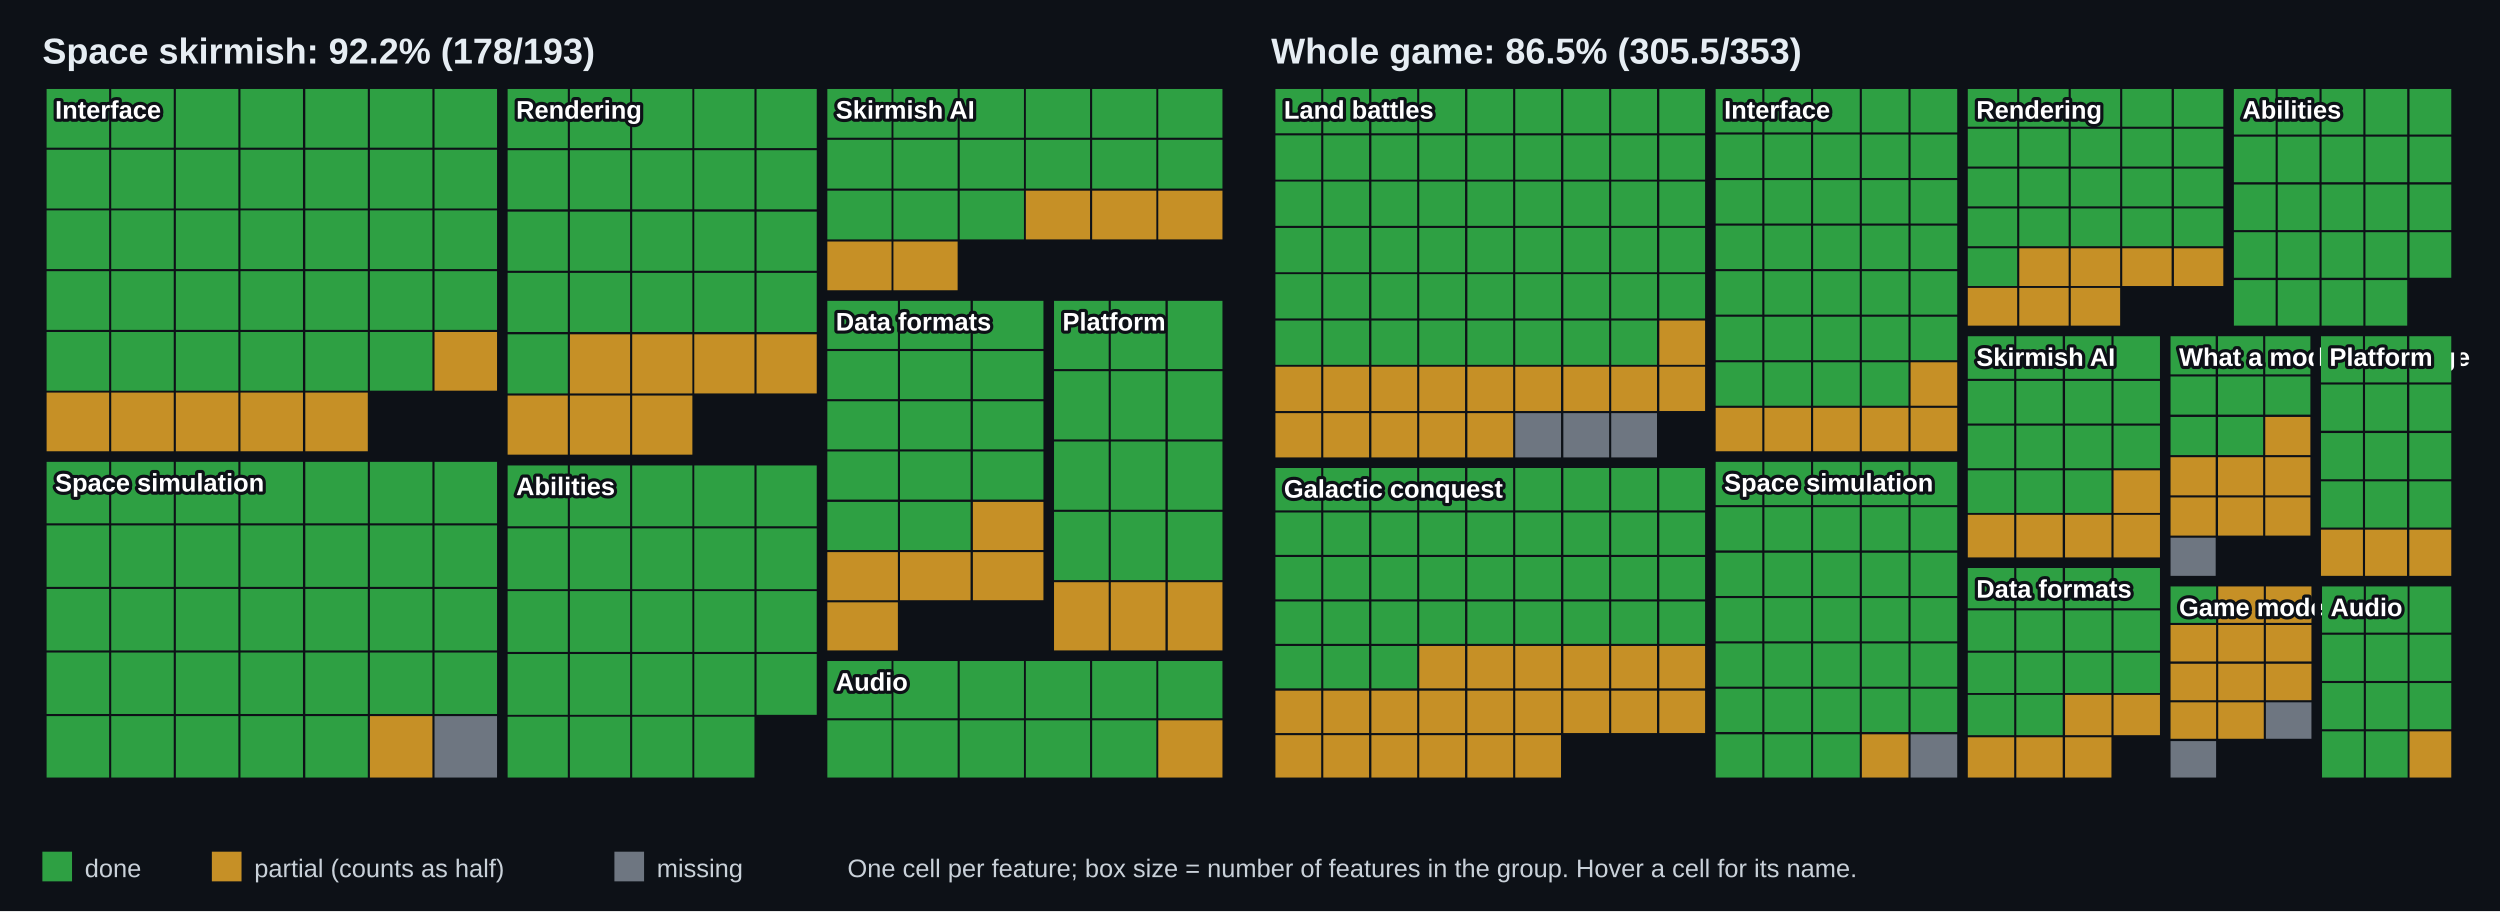
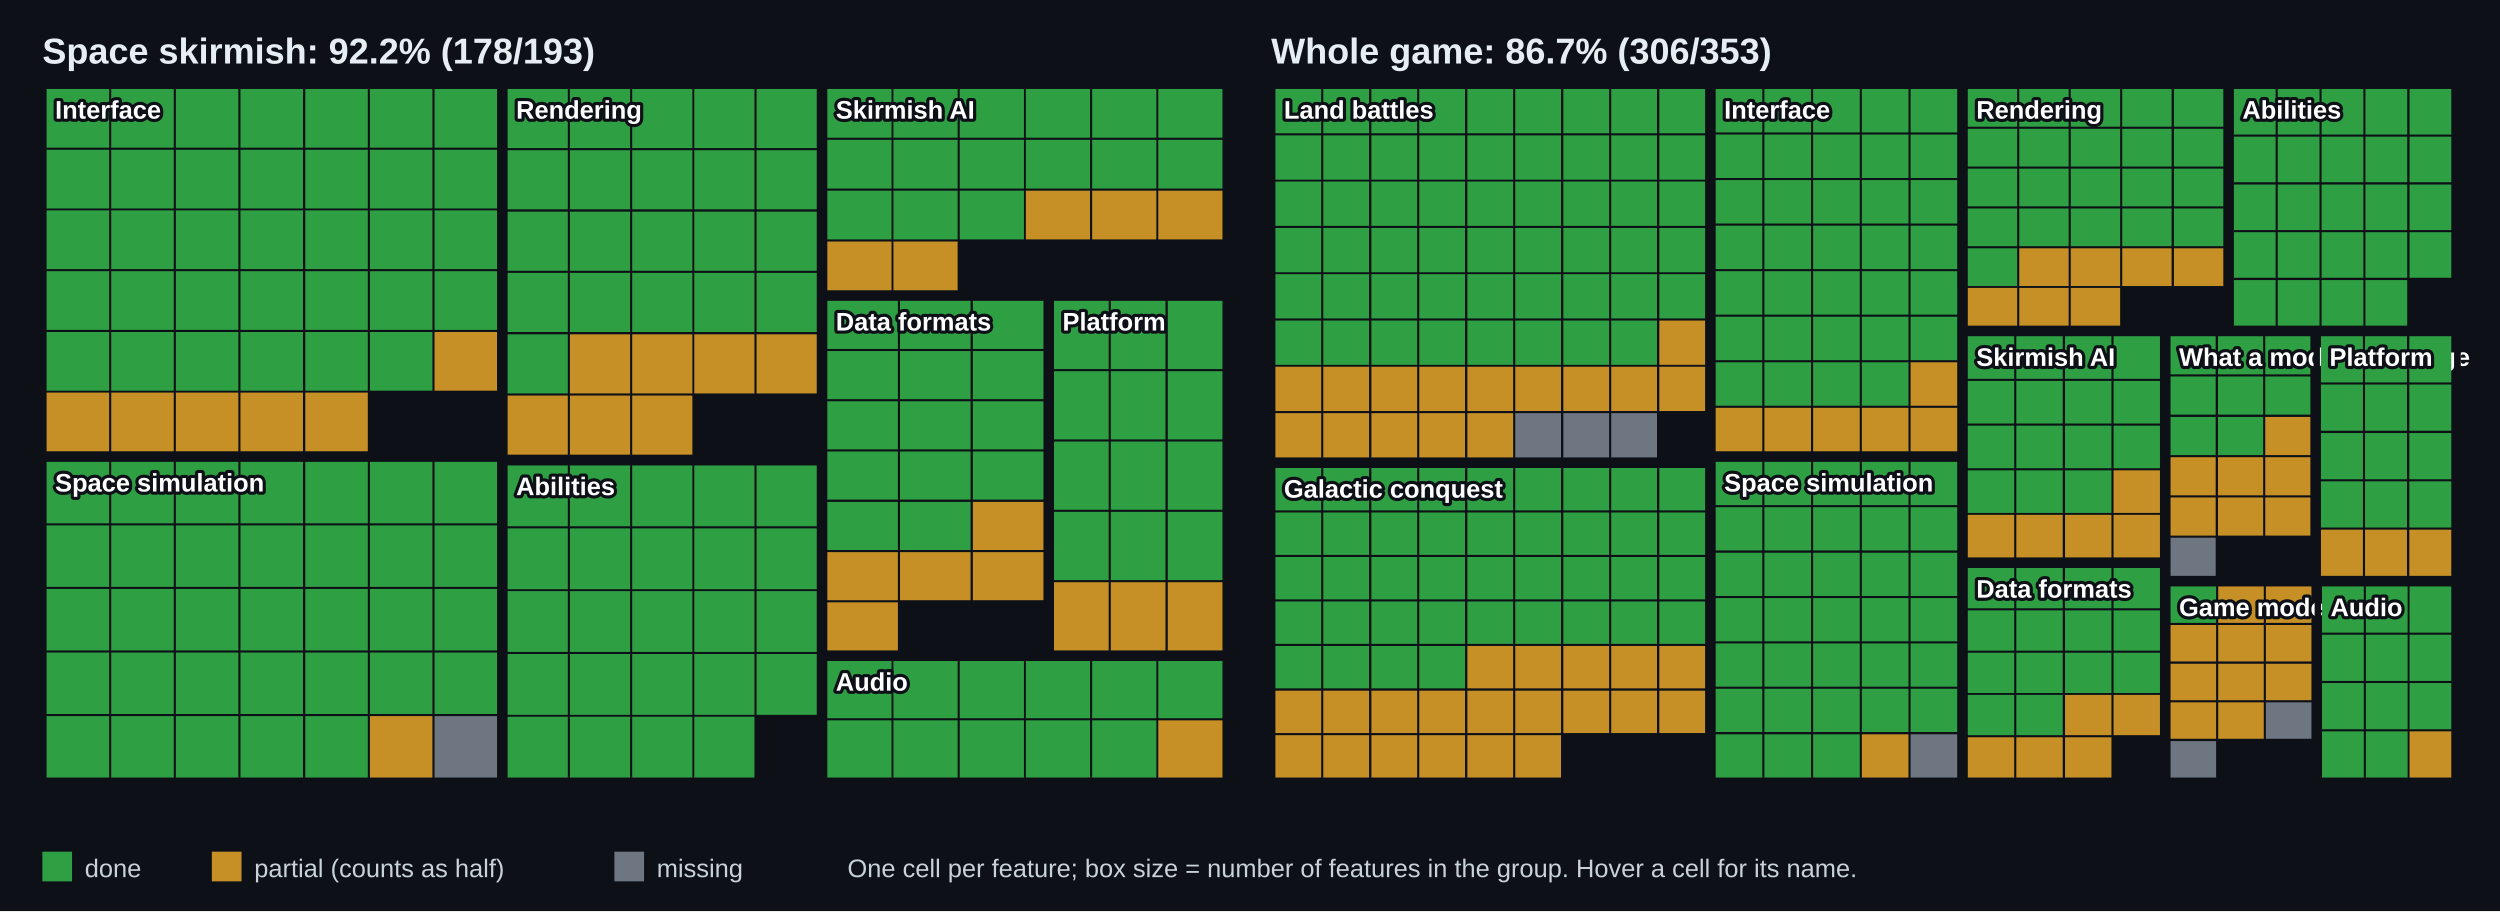
<svg xmlns="http://www.w3.org/2000/svg" viewBox="0 0 1180 430" width="1180" height="430" font-family="Segoe UI, Arial, sans-serif">
  <style>.title{font-size:17px;font-weight:700;fill:#e6edf3}.lab{font-size:12px;font-weight:700;fill:#fff}.lab.bg{stroke:#0d1117;stroke-width:3px;stroke-linejoin:round}.key{font-size:12px;fill:#c9d1d9}</style>
  <rect width="1180" height="430" fill="#0d1117" />
  <text x="20" y="30" class="title">Space skirmish: 92.2% (178/193)</text>
  <rect x="20" y="40" width="560" height="330" fill="#0d1117" />
  <rect x="22.0" y="42.0" width="29.5" height="27.7" fill="#2ea043" />
  <rect x="52.5" y="42.0" width="29.5" height="27.7" fill="#2ea043" />
  <rect x="83.0" y="42.0" width="29.5" height="27.7" fill="#2ea043" />
  <rect x="113.5" y="42.0" width="29.5" height="27.7" fill="#2ea043" />
  <rect x="144.1" y="42.0" width="29.5" height="27.7" fill="#2ea043" />
  <rect x="174.6" y="42.0" width="29.5" height="27.7" fill="#2ea043" />
  <rect x="205.1" y="42.0" width="29.5" height="27.7" fill="#2ea043" />
  <rect x="22.0" y="70.7" width="29.5" height="27.7" fill="#2ea043" />
  <rect x="52.5" y="70.7" width="29.5" height="27.7" fill="#2ea043" />
  <rect x="83.0" y="70.7" width="29.5" height="27.7" fill="#2ea043" />
  <rect x="113.5" y="70.7" width="29.5" height="27.7" fill="#2ea043" />
  <rect x="144.1" y="70.7" width="29.5" height="27.7" fill="#2ea043" />
  <rect x="174.6" y="70.7" width="29.5" height="27.7" fill="#2ea043" />
  <rect x="205.1" y="70.7" width="29.5" height="27.7" fill="#2ea043" />
  <rect x="22.0" y="99.3" width="29.5" height="27.7" fill="#2ea043" />
  <rect x="52.5" y="99.3" width="29.5" height="27.7" fill="#2ea043" />
  <rect x="83.0" y="99.3" width="29.5" height="27.7" fill="#2ea043" />
  <rect x="113.5" y="99.3" width="29.5" height="27.7" fill="#2ea043" />
  <rect x="144.1" y="99.3" width="29.5" height="27.7" fill="#2ea043" />
  <rect x="174.6" y="99.3" width="29.5" height="27.7" fill="#2ea043" />
  <rect x="205.1" y="99.3" width="29.5" height="27.7" fill="#2ea043" />
  <rect x="22.0" y="128.0" width="29.5" height="27.7" fill="#2ea043" />
  <rect x="52.5" y="128.0" width="29.5" height="27.7" fill="#2ea043" />
  <rect x="83.0" y="128.0" width="29.5" height="27.7" fill="#2ea043" />
  <rect x="113.5" y="128.0" width="29.5" height="27.7" fill="#2ea043" />
  <rect x="144.1" y="128.0" width="29.5" height="27.7" fill="#2ea043" />
  <rect x="174.6" y="128.0" width="29.5" height="27.7" fill="#2ea043" />
  <rect x="205.1" y="128.0" width="29.5" height="27.7" fill="#2ea043" />
  <rect x="22.0" y="156.7" width="29.5" height="27.7" fill="#2ea043" />
  <rect x="52.5" y="156.7" width="29.5" height="27.7" fill="#2ea043" />
  <rect x="83.0" y="156.7" width="29.5" height="27.7" fill="#2ea043" />
  <rect x="113.5" y="156.7" width="29.5" height="27.7" fill="#2ea043" />
  <rect x="144.1" y="156.7" width="29.5" height="27.7" fill="#2ea043" />
  <rect x="174.6" y="156.7" width="29.5" height="27.7" fill="#2ea043" />
  <rect x="205.1" y="156.7" width="29.5" height="27.7" fill="#c69026" />
  <rect x="22.0" y="185.3" width="29.5" height="27.7" fill="#c69026" />
  <rect x="52.5" y="185.3" width="29.5" height="27.7" fill="#c69026" />
  <rect x="83.0" y="185.3" width="29.5" height="27.7" fill="#c69026" />
  <rect x="113.5" y="185.3" width="29.5" height="27.7" fill="#c69026" />
  <rect x="144.1" y="185.3" width="29.5" height="27.7" fill="#c69026" />
  <rect x="20.0" y="40.0" width="217.6" height="176.0" fill="none" stroke="#0d1117" stroke-width="3" />
  <text x="26.0" y="56.0" class="lab bg">Interface</text>
  <text x="26.0" y="56.0" class="lab">Interface</text>
  <rect x="22.0" y="218.0" width="29.5" height="29.0" fill="#2ea043" />
  <rect x="52.5" y="218.0" width="29.5" height="29.0" fill="#2ea043" />
  <rect x="83.0" y="218.0" width="29.5" height="29.0" fill="#2ea043" />
  <rect x="113.5" y="218.0" width="29.5" height="29.0" fill="#2ea043" />
  <rect x="144.1" y="218.0" width="29.5" height="29.0" fill="#2ea043" />
  <rect x="174.6" y="218.0" width="29.5" height="29.0" fill="#2ea043" />
  <rect x="205.1" y="218.0" width="29.5" height="29.0" fill="#2ea043" />
  <rect x="22.0" y="248.0" width="29.5" height="29.0" fill="#2ea043" />
  <rect x="52.5" y="248.0" width="29.5" height="29.0" fill="#2ea043" />
  <rect x="83.0" y="248.0" width="29.5" height="29.0" fill="#2ea043" />
  <rect x="113.5" y="248.0" width="29.5" height="29.0" fill="#2ea043" />
  <rect x="144.1" y="248.0" width="29.5" height="29.0" fill="#2ea043" />
  <rect x="174.6" y="248.0" width="29.5" height="29.0" fill="#2ea043" />
  <rect x="205.1" y="248.0" width="29.5" height="29.0" fill="#2ea043" />
  <rect x="22.0" y="278.0" width="29.5" height="29.0" fill="#2ea043" />
  <rect x="52.5" y="278.0" width="29.5" height="29.0" fill="#2ea043" />
  <rect x="83.0" y="278.0" width="29.5" height="29.0" fill="#2ea043" />
  <rect x="113.5" y="278.0" width="29.5" height="29.0" fill="#2ea043" />
  <rect x="144.1" y="278.0" width="29.5" height="29.0" fill="#2ea043" />
  <rect x="174.6" y="278.0" width="29.5" height="29.0" fill="#2ea043" />
  <rect x="205.1" y="278.0" width="29.5" height="29.0" fill="#2ea043" />
  <rect x="22.0" y="308.0" width="29.5" height="29.0" fill="#2ea043" />
  <rect x="52.5" y="308.0" width="29.5" height="29.0" fill="#2ea043" />
  <rect x="83.0" y="308.0" width="29.5" height="29.0" fill="#2ea043" />
  <rect x="113.5" y="308.0" width="29.5" height="29.0" fill="#2ea043" />
  <rect x="144.1" y="308.0" width="29.5" height="29.0" fill="#2ea043" />
  <rect x="174.6" y="308.0" width="29.5" height="29.0" fill="#2ea043" />
  <rect x="205.1" y="308.0" width="29.5" height="29.0" fill="#2ea043" />
  <rect x="22.0" y="338.0" width="29.5" height="29.0" fill="#2ea043" />
  <rect x="52.5" y="338.0" width="29.5" height="29.0" fill="#2ea043" />
  <rect x="83.0" y="338.0" width="29.5" height="29.0" fill="#2ea043" />
  <rect x="113.5" y="338.0" width="29.5" height="29.0" fill="#2ea043" />
  <rect x="144.1" y="338.0" width="29.5" height="29.0" fill="#2ea043" />
  <rect x="174.6" y="338.0" width="29.5" height="29.0" fill="#c69026" />
  <rect x="205.1" y="338.0" width="29.5" height="29.0" fill="#6e7681" />
  <rect x="20.0" y="216.0" width="217.6" height="154.0" fill="none" stroke="#0d1117" stroke-width="3" />
  <text x="26.0" y="232.0" class="lab bg">Space simulation</text>
  <text x="26.0" y="232.0" class="lab">Space simulation</text>
  <rect x="239.6" y="42.0" width="28.4" height="27.9" fill="#2ea043" />
  <rect x="269.0" y="42.0" width="28.4" height="27.9" fill="#2ea043" />
  <rect x="298.4" y="42.0" width="28.4" height="27.9" fill="#2ea043" />
  <rect x="327.7" y="42.0" width="28.4" height="27.9" fill="#2ea043" />
  <rect x="357.1" y="42.0" width="28.4" height="27.9" fill="#2ea043" />
  <rect x="239.6" y="70.9" width="28.4" height="27.9" fill="#2ea043" />
  <rect x="269.0" y="70.9" width="28.4" height="27.9" fill="#2ea043" />
  <rect x="298.4" y="70.9" width="28.4" height="27.9" fill="#2ea043" />
  <rect x="327.7" y="70.9" width="28.4" height="27.9" fill="#2ea043" />
  <rect x="357.1" y="70.9" width="28.4" height="27.9" fill="#2ea043" />
  <rect x="239.6" y="99.9" width="28.4" height="27.9" fill="#2ea043" />
  <rect x="269.0" y="99.9" width="28.4" height="27.9" fill="#2ea043" />
  <rect x="298.4" y="99.9" width="28.4" height="27.9" fill="#2ea043" />
  <rect x="327.7" y="99.9" width="28.4" height="27.9" fill="#2ea043" />
  <rect x="357.1" y="99.9" width="28.4" height="27.9" fill="#2ea043" />
  <rect x="239.6" y="128.8" width="28.4" height="27.9" fill="#2ea043" />
  <rect x="269.0" y="128.8" width="28.4" height="27.9" fill="#2ea043" />
  <rect x="298.4" y="128.8" width="28.4" height="27.9" fill="#2ea043" />
  <rect x="327.7" y="128.8" width="28.4" height="27.9" fill="#2ea043" />
  <rect x="357.1" y="128.8" width="28.4" height="27.9" fill="#2ea043" />
  <rect x="239.6" y="157.8" width="28.4" height="27.9" fill="#2ea043" />
  <rect x="269.0" y="157.8" width="28.4" height="27.9" fill="#c69026" />
  <rect x="298.4" y="157.8" width="28.4" height="27.9" fill="#c69026" />
  <rect x="327.7" y="157.8" width="28.4" height="27.9" fill="#c69026" />
  <rect x="357.1" y="157.8" width="28.4" height="27.9" fill="#c69026" />
  <rect x="239.6" y="186.7" width="28.4" height="27.9" fill="#c69026" />
  <rect x="269.0" y="186.7" width="28.4" height="27.9" fill="#c69026" />
  <rect x="298.4" y="186.7" width="28.4" height="27.9" fill="#c69026" />
  <rect x="237.6" y="40.0" width="150.9" height="177.7" fill="none" stroke="#0d1117" stroke-width="3" />
  <text x="243.6" y="56.0" class="lab bg">Rendering</text>
  <text x="243.6" y="56.0" class="lab">Rendering</text>
  <rect x="239.6" y="219.7" width="28.4" height="28.7" fill="#2ea043" />
  <rect x="269.0" y="219.7" width="28.4" height="28.7" fill="#2ea043" />
  <rect x="298.4" y="219.7" width="28.4" height="28.7" fill="#2ea043" />
  <rect x="327.7" y="219.7" width="28.4" height="28.7" fill="#2ea043" />
  <rect x="357.1" y="219.7" width="28.4" height="28.7" fill="#2ea043" />
  <rect x="239.6" y="249.4" width="28.4" height="28.7" fill="#2ea043" />
  <rect x="269.0" y="249.4" width="28.4" height="28.7" fill="#2ea043" />
  <rect x="298.4" y="249.4" width="28.4" height="28.7" fill="#2ea043" />
  <rect x="327.7" y="249.4" width="28.4" height="28.7" fill="#2ea043" />
  <rect x="357.1" y="249.4" width="28.4" height="28.7" fill="#2ea043" />
  <rect x="239.6" y="279.0" width="28.4" height="28.7" fill="#2ea043" />
  <rect x="269.0" y="279.0" width="28.4" height="28.7" fill="#2ea043" />
  <rect x="298.4" y="279.0" width="28.4" height="28.7" fill="#2ea043" />
  <rect x="327.7" y="279.0" width="28.4" height="28.7" fill="#2ea043" />
  <rect x="357.1" y="279.0" width="28.4" height="28.7" fill="#2ea043" />
  <rect x="239.6" y="308.7" width="28.4" height="28.7" fill="#2ea043" />
  <rect x="269.0" y="308.7" width="28.4" height="28.7" fill="#2ea043" />
  <rect x="298.4" y="308.7" width="28.4" height="28.7" fill="#2ea043" />
  <rect x="327.7" y="308.7" width="28.4" height="28.7" fill="#2ea043" />
  <rect x="357.1" y="308.7" width="28.4" height="28.7" fill="#2ea043" />
  <rect x="239.6" y="338.3" width="28.4" height="28.7" fill="#2ea043" />
  <rect x="269.0" y="338.3" width="28.4" height="28.7" fill="#2ea043" />
  <rect x="298.4" y="338.3" width="28.4" height="28.7" fill="#2ea043" />
  <rect x="327.7" y="338.3" width="28.4" height="28.7" fill="#2ea043" />
  <rect x="237.6" y="217.7" width="150.9" height="152.3" fill="none" stroke="#0d1117" stroke-width="3" />
  <text x="243.6" y="233.7" class="lab bg">Abilities</text>
  <text x="243.6" y="233.7" class="lab">Abilities</text>
  <rect x="390.5" y="42.0" width="30.3" height="23.0" fill="#2ea043" />
  <rect x="421.7" y="42.0" width="30.3" height="23.0" fill="#2ea043" />
  <rect x="453.0" y="42.0" width="30.3" height="23.0" fill="#2ea043" />
  <rect x="484.2" y="42.0" width="30.3" height="23.0" fill="#2ea043" />
  <rect x="515.5" y="42.0" width="30.3" height="23.0" fill="#2ea043" />
  <rect x="546.7" y="42.0" width="30.3" height="23.0" fill="#2ea043" />
  <rect x="390.5" y="66.0" width="30.3" height="23.0" fill="#2ea043" />
  <rect x="421.7" y="66.0" width="30.3" height="23.0" fill="#2ea043" />
  <rect x="453.0" y="66.0" width="30.3" height="23.0" fill="#2ea043" />
  <rect x="484.2" y="66.0" width="30.3" height="23.0" fill="#2ea043" />
  <rect x="515.5" y="66.0" width="30.3" height="23.0" fill="#2ea043" />
  <rect x="546.7" y="66.0" width="30.3" height="23.0" fill="#2ea043" />
  <rect x="390.5" y="90.0" width="30.3" height="23.0" fill="#2ea043" />
  <rect x="421.7" y="90.0" width="30.3" height="23.0" fill="#2ea043" />
  <rect x="453.0" y="90.0" width="30.3" height="23.0" fill="#2ea043" />
  <rect x="484.2" y="90.0" width="30.3" height="23.0" fill="#c69026" />
  <rect x="515.5" y="90.0" width="30.3" height="23.0" fill="#c69026" />
  <rect x="546.7" y="90.0" width="30.3" height="23.0" fill="#c69026" />
  <rect x="390.5" y="114.0" width="30.3" height="23.0" fill="#c69026" />
  <rect x="421.7" y="114.0" width="30.3" height="23.0" fill="#c69026" />
  <rect x="388.5" y="40.0" width="191.5" height="100.0" fill="none" stroke="#0d1117" stroke-width="3" />
  <text x="394.5" y="56.0" class="lab bg">Skirmish AI</text>
  <text x="394.5" y="56.0" class="lab">Skirmish AI</text>
  <rect x="390.5" y="142.0" width="33.3" height="22.7" fill="#2ea043" />
  <rect x="424.8" y="142.0" width="33.3" height="22.7" fill="#2ea043" />
  <rect x="459.2" y="142.0" width="33.3" height="22.7" fill="#2ea043" />
  <rect x="390.5" y="165.7" width="33.3" height="22.7" fill="#2ea043" />
  <rect x="424.8" y="165.7" width="33.3" height="22.7" fill="#2ea043" />
  <rect x="459.2" y="165.7" width="33.3" height="22.7" fill="#2ea043" />
  <rect x="390.5" y="189.4" width="33.3" height="22.7" fill="#2ea043" />
  <rect x="424.8" y="189.4" width="33.3" height="22.7" fill="#2ea043" />
  <rect x="459.2" y="189.4" width="33.3" height="22.7" fill="#2ea043" />
  <rect x="390.5" y="213.1" width="33.3" height="22.7" fill="#2ea043" />
  <rect x="424.8" y="213.1" width="33.3" height="22.7" fill="#2ea043" />
  <rect x="459.2" y="213.1" width="33.3" height="22.7" fill="#2ea043" />
  <rect x="390.5" y="236.9" width="33.3" height="22.7" fill="#2ea043" />
  <rect x="424.8" y="236.9" width="33.3" height="22.7" fill="#2ea043" />
  <rect x="459.2" y="236.9" width="33.3" height="22.7" fill="#c69026" />
  <rect x="390.5" y="260.6" width="33.3" height="22.7" fill="#c69026" />
  <rect x="424.8" y="260.6" width="33.3" height="22.7" fill="#c69026" />
  <rect x="459.2" y="260.6" width="33.3" height="22.7" fill="#c69026" />
  <rect x="390.5" y="284.3" width="33.3" height="22.7" fill="#c69026" />
  <rect x="388.5" y="140.0" width="107.0" height="170.0" fill="none" stroke="#0d1117" stroke-width="3" />
  <text x="394.5" y="156.0" class="lab bg">Data formats</text>
  <text x="394.5" y="156.0" class="lab">Data formats</text>
  <rect x="497.5" y="142.0" width="25.8" height="32.2" fill="#2ea043" />
  <rect x="524.3" y="142.0" width="25.8" height="32.2" fill="#2ea043" />
  <rect x="551.2" y="142.0" width="25.8" height="32.2" fill="#2ea043" />
  <rect x="497.5" y="175.2" width="25.8" height="32.2" fill="#2ea043" />
  <rect x="524.3" y="175.2" width="25.8" height="32.2" fill="#2ea043" />
  <rect x="551.2" y="175.2" width="25.8" height="32.2" fill="#2ea043" />
  <rect x="497.5" y="208.4" width="25.8" height="32.2" fill="#2ea043" />
  <rect x="524.3" y="208.4" width="25.8" height="32.2" fill="#2ea043" />
  <rect x="551.2" y="208.4" width="25.8" height="32.2" fill="#2ea043" />
  <rect x="497.5" y="241.6" width="25.8" height="32.2" fill="#2ea043" />
  <rect x="524.3" y="241.6" width="25.8" height="32.2" fill="#2ea043" />
  <rect x="551.2" y="241.6" width="25.8" height="32.2" fill="#2ea043" />
  <rect x="497.5" y="274.8" width="25.8" height="32.2" fill="#c69026" />
  <rect x="524.3" y="274.8" width="25.8" height="32.2" fill="#c69026" />
  <rect x="551.2" y="274.8" width="25.8" height="32.2" fill="#c69026" />
  <rect x="495.5" y="140.0" width="84.5" height="170.0" fill="none" stroke="#0d1117" stroke-width="3" />
  <text x="501.5" y="156.0" class="lab bg">Platform</text>
  <text x="501.5" y="156.0" class="lab">Platform</text>
  <rect x="390.5" y="312.0" width="30.3" height="27.0" fill="#2ea043" />
  <rect x="421.7" y="312.0" width="30.3" height="27.0" fill="#2ea043" />
  <rect x="453.0" y="312.0" width="30.3" height="27.0" fill="#2ea043" />
  <rect x="484.2" y="312.0" width="30.3" height="27.0" fill="#2ea043" />
  <rect x="515.5" y="312.0" width="30.3" height="27.0" fill="#2ea043" />
  <rect x="546.7" y="312.0" width="30.3" height="27.0" fill="#2ea043" />
  <rect x="390.5" y="340.0" width="30.3" height="27.0" fill="#2ea043" />
  <rect x="421.7" y="340.0" width="30.3" height="27.0" fill="#2ea043" />
  <rect x="453.0" y="340.0" width="30.3" height="27.0" fill="#2ea043" />
  <rect x="484.2" y="340.0" width="30.3" height="27.0" fill="#2ea043" />
  <rect x="515.5" y="340.0" width="30.3" height="27.0" fill="#2ea043" />
  <rect x="546.7" y="340.0" width="30.3" height="27.0" fill="#c69026" />
  <rect x="388.5" y="310.0" width="191.5" height="60.0" fill="none" stroke="#0d1117" stroke-width="3" />
  <text x="394.5" y="326.0" class="lab bg">Audio</text>
  <text x="394.5" y="326.0" class="lab">Audio</text>
-   <text x="600" y="30" class="title">Whole game: 86.5% (305.5/353)</text>
+   <text x="600" y="30" class="title">Whole game: 86.7% (306/353)</text>
  <rect x="600" y="40" width="560" height="330" fill="#0d1117" />
  <rect x="602.0" y="42.0" width="21.6" height="20.9" fill="#2ea043" />
  <rect x="624.6" y="42.0" width="21.6" height="20.9" fill="#2ea043" />
  <rect x="647.3" y="42.0" width="21.6" height="20.9" fill="#2ea043" />
  <rect x="669.9" y="42.0" width="21.6" height="20.9" fill="#2ea043" />
  <rect x="692.6" y="42.0" width="21.6" height="20.9" fill="#2ea043" />
  <rect x="715.2" y="42.0" width="21.6" height="20.9" fill="#2ea043" />
  <rect x="737.9" y="42.0" width="21.6" height="20.9" fill="#2ea043" />
  <rect x="760.5" y="42.0" width="21.6" height="20.9" fill="#2ea043" />
  <rect x="783.2" y="42.0" width="21.6" height="20.9" fill="#2ea043" />
  <rect x="602.0" y="63.9" width="21.6" height="20.9" fill="#2ea043" />
  <rect x="624.6" y="63.9" width="21.6" height="20.9" fill="#2ea043" />
  <rect x="647.3" y="63.9" width="21.6" height="20.9" fill="#2ea043" />
  <rect x="669.9" y="63.9" width="21.6" height="20.9" fill="#2ea043" />
  <rect x="692.6" y="63.9" width="21.6" height="20.9" fill="#2ea043" />
  <rect x="715.2" y="63.9" width="21.6" height="20.9" fill="#2ea043" />
  <rect x="737.9" y="63.9" width="21.6" height="20.9" fill="#2ea043" />
  <rect x="760.5" y="63.9" width="21.6" height="20.9" fill="#2ea043" />
  <rect x="783.2" y="63.9" width="21.6" height="20.9" fill="#2ea043" />
  <rect x="602.0" y="85.7" width="21.6" height="20.9" fill="#2ea043" />
  <rect x="624.6" y="85.7" width="21.6" height="20.9" fill="#2ea043" />
  <rect x="647.3" y="85.7" width="21.6" height="20.9" fill="#2ea043" />
  <rect x="669.9" y="85.7" width="21.6" height="20.9" fill="#2ea043" />
  <rect x="692.6" y="85.7" width="21.6" height="20.9" fill="#2ea043" />
  <rect x="715.2" y="85.7" width="21.6" height="20.9" fill="#2ea043" />
  <rect x="737.9" y="85.7" width="21.6" height="20.9" fill="#2ea043" />
  <rect x="760.5" y="85.7" width="21.6" height="20.9" fill="#2ea043" />
  <rect x="783.2" y="85.7" width="21.6" height="20.9" fill="#2ea043" />
  <rect x="602.0" y="107.6" width="21.6" height="20.9" fill="#2ea043" />
  <rect x="624.6" y="107.6" width="21.6" height="20.9" fill="#2ea043" />
  <rect x="647.3" y="107.6" width="21.6" height="20.9" fill="#2ea043" />
  <rect x="669.9" y="107.6" width="21.6" height="20.9" fill="#2ea043" />
  <rect x="692.6" y="107.6" width="21.6" height="20.9" fill="#2ea043" />
  <rect x="715.2" y="107.6" width="21.6" height="20.9" fill="#2ea043" />
  <rect x="737.9" y="107.6" width="21.6" height="20.9" fill="#2ea043" />
  <rect x="760.5" y="107.6" width="21.6" height="20.9" fill="#2ea043" />
  <rect x="783.2" y="107.6" width="21.6" height="20.9" fill="#2ea043" />
  <rect x="602.0" y="129.4" width="21.6" height="20.9" fill="#2ea043" />
  <rect x="624.6" y="129.4" width="21.6" height="20.9" fill="#2ea043" />
  <rect x="647.3" y="129.4" width="21.6" height="20.9" fill="#2ea043" />
  <rect x="669.9" y="129.4" width="21.6" height="20.9" fill="#2ea043" />
  <rect x="692.6" y="129.4" width="21.6" height="20.9" fill="#2ea043" />
  <rect x="715.2" y="129.4" width="21.6" height="20.9" fill="#2ea043" />
  <rect x="737.9" y="129.4" width="21.6" height="20.9" fill="#2ea043" />
  <rect x="760.5" y="129.4" width="21.6" height="20.9" fill="#2ea043" />
  <rect x="783.2" y="129.4" width="21.6" height="20.9" fill="#2ea043" />
  <rect x="602.0" y="151.3" width="21.6" height="20.9" fill="#2ea043" />
  <rect x="624.6" y="151.3" width="21.6" height="20.9" fill="#2ea043" />
  <rect x="647.3" y="151.3" width="21.6" height="20.9" fill="#2ea043" />
  <rect x="669.9" y="151.3" width="21.6" height="20.9" fill="#2ea043" />
  <rect x="692.6" y="151.3" width="21.6" height="20.9" fill="#2ea043" />
  <rect x="715.2" y="151.3" width="21.6" height="20.9" fill="#2ea043" />
  <rect x="737.9" y="151.3" width="21.6" height="20.9" fill="#2ea043" />
  <rect x="760.5" y="151.3" width="21.6" height="20.9" fill="#2ea043" />
  <rect x="783.2" y="151.3" width="21.6" height="20.9" fill="#c69026" />
  <rect x="602.0" y="173.1" width="21.6" height="20.9" fill="#c69026" />
  <rect x="624.6" y="173.1" width="21.6" height="20.9" fill="#c69026" />
  <rect x="647.3" y="173.1" width="21.6" height="20.9" fill="#c69026" />
  <rect x="669.9" y="173.1" width="21.6" height="20.9" fill="#c69026" />
  <rect x="692.6" y="173.1" width="21.6" height="20.9" fill="#c69026" />
  <rect x="715.2" y="173.1" width="21.6" height="20.9" fill="#c69026" />
  <rect x="737.9" y="173.1" width="21.6" height="20.9" fill="#c69026" />
  <rect x="760.5" y="173.1" width="21.6" height="20.9" fill="#c69026" />
  <rect x="783.2" y="173.1" width="21.6" height="20.9" fill="#c69026" />
  <rect x="602.0" y="195.0" width="21.6" height="20.9" fill="#c69026" />
  <rect x="624.6" y="195.0" width="21.6" height="20.9" fill="#c69026" />
  <rect x="647.3" y="195.0" width="21.6" height="20.9" fill="#c69026" />
  <rect x="669.9" y="195.0" width="21.6" height="20.9" fill="#c69026" />
  <rect x="692.6" y="195.0" width="21.6" height="20.9" fill="#c69026" />
  <rect x="715.2" y="195.0" width="21.6" height="20.9" fill="#6e7681" />
  <rect x="737.9" y="195.0" width="21.6" height="20.9" fill="#6e7681" />
  <rect x="760.5" y="195.0" width="21.6" height="20.9" fill="#6e7681" />
  <rect x="600.0" y="40.0" width="207.8" height="178.9" fill="none" stroke="#0d1117" stroke-width="3" />
  <text x="606.0" y="56.0" class="lab bg">Land battles</text>
  <text x="606.0" y="56.0" class="lab">Land battles</text>
  <rect x="602.0" y="220.9" width="21.6" height="20.0" fill="#2ea043" />
  <rect x="624.6" y="220.9" width="21.6" height="20.0" fill="#2ea043" />
  <rect x="647.3" y="220.9" width="21.6" height="20.0" fill="#2ea043" />
  <rect x="669.9" y="220.9" width="21.6" height="20.0" fill="#2ea043" />
  <rect x="692.6" y="220.9" width="21.6" height="20.0" fill="#2ea043" />
  <rect x="715.2" y="220.9" width="21.6" height="20.0" fill="#2ea043" />
  <rect x="737.9" y="220.9" width="21.6" height="20.0" fill="#2ea043" />
  <rect x="760.5" y="220.9" width="21.6" height="20.0" fill="#2ea043" />
  <rect x="783.2" y="220.9" width="21.6" height="20.0" fill="#2ea043" />
  <rect x="602.0" y="241.9" width="21.6" height="20.0" fill="#2ea043" />
  <rect x="624.6" y="241.9" width="21.6" height="20.0" fill="#2ea043" />
  <rect x="647.3" y="241.9" width="21.6" height="20.0" fill="#2ea043" />
  <rect x="669.9" y="241.9" width="21.6" height="20.0" fill="#2ea043" />
  <rect x="692.6" y="241.9" width="21.6" height="20.0" fill="#2ea043" />
  <rect x="715.2" y="241.9" width="21.6" height="20.0" fill="#2ea043" />
  <rect x="737.9" y="241.9" width="21.6" height="20.0" fill="#2ea043" />
  <rect x="760.5" y="241.9" width="21.6" height="20.0" fill="#2ea043" />
  <rect x="783.2" y="241.9" width="21.6" height="20.0" fill="#2ea043" />
  <rect x="602.0" y="262.9" width="21.6" height="20.0" fill="#2ea043" />
  <rect x="624.6" y="262.9" width="21.6" height="20.0" fill="#2ea043" />
  <rect x="647.3" y="262.9" width="21.6" height="20.0" fill="#2ea043" />
  <rect x="669.9" y="262.9" width="21.6" height="20.0" fill="#2ea043" />
  <rect x="692.6" y="262.9" width="21.6" height="20.0" fill="#2ea043" />
  <rect x="715.2" y="262.9" width="21.6" height="20.0" fill="#2ea043" />
  <rect x="737.9" y="262.9" width="21.6" height="20.0" fill="#2ea043" />
  <rect x="760.5" y="262.9" width="21.6" height="20.0" fill="#2ea043" />
  <rect x="783.2" y="262.9" width="21.6" height="20.0" fill="#2ea043" />
  <rect x="602.0" y="283.9" width="21.6" height="20.0" fill="#2ea043" />
  <rect x="624.6" y="283.9" width="21.6" height="20.0" fill="#2ea043" />
  <rect x="647.3" y="283.9" width="21.6" height="20.0" fill="#2ea043" />
  <rect x="669.9" y="283.9" width="21.6" height="20.0" fill="#2ea043" />
  <rect x="692.6" y="283.9" width="21.6" height="20.0" fill="#2ea043" />
  <rect x="715.2" y="283.9" width="21.6" height="20.0" fill="#2ea043" />
  <rect x="737.9" y="283.9" width="21.6" height="20.0" fill="#2ea043" />
  <rect x="760.5" y="283.9" width="21.6" height="20.0" fill="#2ea043" />
  <rect x="783.2" y="283.9" width="21.6" height="20.0" fill="#2ea043" />
  <rect x="602.0" y="304.9" width="21.6" height="20.0" fill="#2ea043" />
  <rect x="624.6" y="304.9" width="21.6" height="20.0" fill="#2ea043" />
  <rect x="647.3" y="304.9" width="21.6" height="20.0" fill="#2ea043" />
-   <rect x="669.9" y="304.9" width="21.6" height="20.0" fill="#c69026" />
+   <rect x="669.9" y="304.9" width="21.6" height="20.0" fill="#2ea043" />
  <rect x="692.6" y="304.9" width="21.6" height="20.0" fill="#c69026" />
  <rect x="715.2" y="304.9" width="21.6" height="20.0" fill="#c69026" />
  <rect x="737.9" y="304.9" width="21.6" height="20.0" fill="#c69026" />
  <rect x="760.5" y="304.9" width="21.6" height="20.0" fill="#c69026" />
  <rect x="783.2" y="304.9" width="21.6" height="20.0" fill="#c69026" />
  <rect x="602.0" y="326.0" width="21.6" height="20.0" fill="#c69026" />
  <rect x="624.6" y="326.0" width="21.6" height="20.0" fill="#c69026" />
  <rect x="647.3" y="326.0" width="21.6" height="20.0" fill="#c69026" />
  <rect x="669.9" y="326.0" width="21.6" height="20.0" fill="#c69026" />
  <rect x="692.6" y="326.0" width="21.6" height="20.0" fill="#c69026" />
  <rect x="715.2" y="326.0" width="21.6" height="20.0" fill="#c69026" />
  <rect x="737.9" y="326.0" width="21.6" height="20.0" fill="#c69026" />
  <rect x="760.5" y="326.0" width="21.6" height="20.0" fill="#c69026" />
  <rect x="783.2" y="326.0" width="21.6" height="20.0" fill="#c69026" />
  <rect x="602.0" y="347.0" width="21.6" height="20.0" fill="#c69026" />
  <rect x="624.6" y="347.0" width="21.6" height="20.0" fill="#c69026" />
  <rect x="647.3" y="347.0" width="21.6" height="20.0" fill="#c69026" />
  <rect x="669.9" y="347.0" width="21.6" height="20.0" fill="#c69026" />
  <rect x="692.6" y="347.0" width="21.6" height="20.0" fill="#c69026" />
  <rect x="715.2" y="347.0" width="21.6" height="20.0" fill="#c69026" />
  <rect x="600.0" y="218.9" width="207.8" height="151.1" fill="none" stroke="#0d1117" stroke-width="3" />
  <text x="606.0" y="234.9" class="lab bg">Galactic conquest</text>
  <text x="606.0" y="234.9" class="lab">Galactic conquest</text>
  <rect x="809.8" y="42.0" width="22.0" height="20.5" fill="#2ea043" />
  <rect x="832.8" y="42.0" width="22.0" height="20.5" fill="#2ea043" />
  <rect x="855.8" y="42.0" width="22.0" height="20.5" fill="#2ea043" />
  <rect x="878.8" y="42.0" width="22.0" height="20.5" fill="#2ea043" />
  <rect x="901.8" y="42.0" width="22.0" height="20.5" fill="#2ea043" />
  <rect x="809.8" y="63.5" width="22.0" height="20.5" fill="#2ea043" />
  <rect x="832.8" y="63.5" width="22.0" height="20.5" fill="#2ea043" />
  <rect x="855.8" y="63.5" width="22.0" height="20.5" fill="#2ea043" />
  <rect x="878.8" y="63.5" width="22.0" height="20.5" fill="#2ea043" />
  <rect x="901.8" y="63.5" width="22.0" height="20.5" fill="#2ea043" />
  <rect x="809.8" y="85.0" width="22.0" height="20.5" fill="#2ea043" />
  <rect x="832.8" y="85.0" width="22.0" height="20.5" fill="#2ea043" />
  <rect x="855.8" y="85.0" width="22.0" height="20.5" fill="#2ea043" />
  <rect x="878.8" y="85.0" width="22.0" height="20.5" fill="#2ea043" />
  <rect x="901.8" y="85.0" width="22.0" height="20.5" fill="#2ea043" />
  <rect x="809.8" y="106.5" width="22.0" height="20.5" fill="#2ea043" />
  <rect x="832.8" y="106.5" width="22.0" height="20.5" fill="#2ea043" />
  <rect x="855.8" y="106.5" width="22.0" height="20.5" fill="#2ea043" />
  <rect x="878.8" y="106.5" width="22.0" height="20.5" fill="#2ea043" />
  <rect x="901.8" y="106.5" width="22.0" height="20.5" fill="#2ea043" />
  <rect x="809.8" y="128.0" width="22.0" height="20.5" fill="#2ea043" />
  <rect x="832.8" y="128.0" width="22.0" height="20.5" fill="#2ea043" />
  <rect x="855.8" y="128.0" width="22.0" height="20.5" fill="#2ea043" />
  <rect x="878.8" y="128.0" width="22.0" height="20.5" fill="#2ea043" />
  <rect x="901.8" y="128.0" width="22.0" height="20.5" fill="#2ea043" />
  <rect x="809.8" y="149.5" width="22.0" height="20.5" fill="#2ea043" />
  <rect x="832.8" y="149.5" width="22.0" height="20.5" fill="#2ea043" />
  <rect x="855.8" y="149.5" width="22.0" height="20.5" fill="#2ea043" />
  <rect x="878.8" y="149.5" width="22.0" height="20.5" fill="#2ea043" />
  <rect x="901.8" y="149.5" width="22.0" height="20.5" fill="#2ea043" />
  <rect x="809.8" y="171.0" width="22.0" height="20.5" fill="#2ea043" />
  <rect x="832.8" y="171.0" width="22.0" height="20.5" fill="#2ea043" />
  <rect x="855.8" y="171.0" width="22.0" height="20.5" fill="#2ea043" />
  <rect x="878.8" y="171.0" width="22.0" height="20.5" fill="#2ea043" />
  <rect x="901.8" y="171.0" width="22.0" height="20.5" fill="#c69026" />
  <rect x="809.8" y="192.5" width="22.0" height="20.5" fill="#c69026" />
  <rect x="832.8" y="192.5" width="22.0" height="20.5" fill="#c69026" />
  <rect x="855.8" y="192.5" width="22.0" height="20.5" fill="#c69026" />
  <rect x="878.8" y="192.5" width="22.0" height="20.5" fill="#c69026" />
  <rect x="901.8" y="192.5" width="22.0" height="20.5" fill="#c69026" />
  <rect x="807.8" y="40.0" width="119.0" height="176.0" fill="none" stroke="#0d1117" stroke-width="3" />
  <text x="813.8" y="56.0" class="lab bg">Interface</text>
  <text x="813.8" y="56.0" class="lab">Interface</text>
  <rect x="809.8" y="218.0" width="22.0" height="20.4" fill="#2ea043" />
  <rect x="832.8" y="218.0" width="22.0" height="20.4" fill="#2ea043" />
  <rect x="855.8" y="218.0" width="22.0" height="20.4" fill="#2ea043" />
  <rect x="878.8" y="218.0" width="22.0" height="20.4" fill="#2ea043" />
  <rect x="901.8" y="218.0" width="22.0" height="20.4" fill="#2ea043" />
  <rect x="809.8" y="239.4" width="22.0" height="20.4" fill="#2ea043" />
  <rect x="832.8" y="239.4" width="22.0" height="20.4" fill="#2ea043" />
  <rect x="855.8" y="239.4" width="22.0" height="20.4" fill="#2ea043" />
  <rect x="878.8" y="239.4" width="22.0" height="20.4" fill="#2ea043" />
  <rect x="901.8" y="239.4" width="22.0" height="20.4" fill="#2ea043" />
  <rect x="809.8" y="260.9" width="22.0" height="20.4" fill="#2ea043" />
  <rect x="832.8" y="260.9" width="22.0" height="20.4" fill="#2ea043" />
  <rect x="855.8" y="260.9" width="22.0" height="20.4" fill="#2ea043" />
  <rect x="878.8" y="260.9" width="22.0" height="20.4" fill="#2ea043" />
  <rect x="901.8" y="260.9" width="22.0" height="20.4" fill="#2ea043" />
  <rect x="809.8" y="282.3" width="22.0" height="20.4" fill="#2ea043" />
  <rect x="832.8" y="282.3" width="22.0" height="20.4" fill="#2ea043" />
  <rect x="855.8" y="282.3" width="22.0" height="20.4" fill="#2ea043" />
  <rect x="878.8" y="282.3" width="22.0" height="20.4" fill="#2ea043" />
  <rect x="901.8" y="282.3" width="22.0" height="20.4" fill="#2ea043" />
  <rect x="809.8" y="303.7" width="22.0" height="20.4" fill="#2ea043" />
  <rect x="832.8" y="303.7" width="22.0" height="20.4" fill="#2ea043" />
  <rect x="855.8" y="303.7" width="22.0" height="20.4" fill="#2ea043" />
  <rect x="878.8" y="303.7" width="22.0" height="20.4" fill="#2ea043" />
  <rect x="901.8" y="303.7" width="22.0" height="20.4" fill="#2ea043" />
  <rect x="809.8" y="325.1" width="22.0" height="20.4" fill="#2ea043" />
  <rect x="832.8" y="325.1" width="22.0" height="20.4" fill="#2ea043" />
  <rect x="855.8" y="325.1" width="22.0" height="20.4" fill="#2ea043" />
  <rect x="878.8" y="325.1" width="22.0" height="20.4" fill="#2ea043" />
  <rect x="901.8" y="325.1" width="22.0" height="20.4" fill="#2ea043" />
  <rect x="809.8" y="346.6" width="22.0" height="20.4" fill="#2ea043" />
  <rect x="832.8" y="346.6" width="22.0" height="20.4" fill="#2ea043" />
  <rect x="855.8" y="346.6" width="22.0" height="20.4" fill="#2ea043" />
  <rect x="878.8" y="346.6" width="22.0" height="20.4" fill="#c69026" />
  <rect x="901.8" y="346.6" width="22.0" height="20.4" fill="#6e7681" />
  <rect x="807.8" y="216.0" width="119.0" height="154.0" fill="none" stroke="#0d1117" stroke-width="3" />
  <text x="813.8" y="232.0" class="lab bg">Space simulation</text>
  <text x="813.8" y="232.0" class="lab">Space simulation</text>
  <rect x="928.8" y="42.0" width="23.3" height="17.8" fill="#2ea043" />
  <rect x="953.1" y="42.0" width="23.3" height="17.8" fill="#2ea043" />
  <rect x="977.4" y="42.0" width="23.3" height="17.8" fill="#2ea043" />
  <rect x="1001.7" y="42.0" width="23.3" height="17.8" fill="#2ea043" />
  <rect x="1026.1" y="42.0" width="23.3" height="17.8" fill="#2ea043" />
  <rect x="928.8" y="60.8" width="23.3" height="17.8" fill="#2ea043" />
  <rect x="953.1" y="60.8" width="23.3" height="17.8" fill="#2ea043" />
  <rect x="977.4" y="60.8" width="23.3" height="17.8" fill="#2ea043" />
  <rect x="1001.7" y="60.8" width="23.3" height="17.8" fill="#2ea043" />
  <rect x="1026.1" y="60.8" width="23.3" height="17.8" fill="#2ea043" />
  <rect x="928.8" y="79.6" width="23.3" height="17.8" fill="#2ea043" />
  <rect x="953.1" y="79.6" width="23.3" height="17.8" fill="#2ea043" />
  <rect x="977.4" y="79.6" width="23.3" height="17.8" fill="#2ea043" />
  <rect x="1001.7" y="79.6" width="23.3" height="17.8" fill="#2ea043" />
  <rect x="1026.1" y="79.6" width="23.3" height="17.8" fill="#2ea043" />
  <rect x="928.8" y="98.4" width="23.3" height="17.8" fill="#2ea043" />
  <rect x="953.1" y="98.4" width="23.3" height="17.8" fill="#2ea043" />
  <rect x="977.4" y="98.4" width="23.3" height="17.8" fill="#2ea043" />
  <rect x="1001.7" y="98.4" width="23.3" height="17.8" fill="#2ea043" />
  <rect x="1026.1" y="98.4" width="23.3" height="17.8" fill="#2ea043" />
  <rect x="928.8" y="117.2" width="23.3" height="17.8" fill="#2ea043" />
  <rect x="953.1" y="117.2" width="23.3" height="17.8" fill="#c69026" />
  <rect x="977.4" y="117.2" width="23.3" height="17.8" fill="#c69026" />
  <rect x="1001.7" y="117.2" width="23.3" height="17.8" fill="#c69026" />
  <rect x="1026.1" y="117.2" width="23.3" height="17.8" fill="#c69026" />
  <rect x="928.8" y="135.9" width="23.3" height="17.8" fill="#c69026" />
  <rect x="953.1" y="135.9" width="23.3" height="17.8" fill="#c69026" />
  <rect x="977.4" y="135.9" width="23.3" height="17.8" fill="#c69026" />
  <rect x="926.8" y="40.0" width="125.6" height="116.7" fill="none" stroke="#0d1117" stroke-width="3" />
  <text x="932.8" y="56.0" class="lab bg">Rendering</text>
  <text x="932.8" y="56.0" class="lab">Rendering</text>
  <rect x="1054.4" y="42.0" width="19.7" height="21.5" fill="#2ea043" />
  <rect x="1075.1" y="42.0" width="19.7" height="21.5" fill="#2ea043" />
  <rect x="1095.8" y="42.0" width="19.7" height="21.5" fill="#2ea043" />
  <rect x="1116.5" y="42.0" width="19.7" height="21.5" fill="#2ea043" />
  <rect x="1137.3" y="42.0" width="19.7" height="21.5" fill="#2ea043" />
  <rect x="1054.4" y="64.5" width="19.7" height="21.5" fill="#2ea043" />
  <rect x="1075.1" y="64.5" width="19.7" height="21.5" fill="#2ea043" />
  <rect x="1095.8" y="64.5" width="19.7" height="21.5" fill="#2ea043" />
  <rect x="1116.5" y="64.5" width="19.7" height="21.5" fill="#2ea043" />
  <rect x="1137.3" y="64.5" width="19.7" height="21.5" fill="#2ea043" />
  <rect x="1054.4" y="87.1" width="19.7" height="21.5" fill="#2ea043" />
  <rect x="1075.1" y="87.1" width="19.7" height="21.5" fill="#2ea043" />
  <rect x="1095.8" y="87.1" width="19.7" height="21.5" fill="#2ea043" />
  <rect x="1116.5" y="87.1" width="19.7" height="21.5" fill="#2ea043" />
  <rect x="1137.3" y="87.1" width="19.7" height="21.5" fill="#2ea043" />
  <rect x="1054.4" y="109.6" width="19.7" height="21.5" fill="#2ea043" />
  <rect x="1075.1" y="109.6" width="19.7" height="21.5" fill="#2ea043" />
  <rect x="1095.8" y="109.6" width="19.7" height="21.5" fill="#2ea043" />
  <rect x="1116.5" y="109.6" width="19.7" height="21.5" fill="#2ea043" />
  <rect x="1137.3" y="109.6" width="19.7" height="21.5" fill="#2ea043" />
  <rect x="1054.4" y="132.2" width="19.7" height="21.5" fill="#2ea043" />
  <rect x="1075.1" y="132.2" width="19.7" height="21.5" fill="#2ea043" />
  <rect x="1095.8" y="132.2" width="19.7" height="21.5" fill="#2ea043" />
  <rect x="1116.5" y="132.2" width="19.7" height="21.5" fill="#2ea043" />
  <rect x="1052.4" y="40.0" width="107.6" height="116.7" fill="none" stroke="#0d1117" stroke-width="3" />
  <text x="1058.4" y="56.0" class="lab bg">Abilities</text>
  <text x="1058.4" y="56.0" class="lab">Abilities</text>
  <rect x="928.8" y="158.7" width="21.9" height="20.1" fill="#2ea043" />
  <rect x="951.7" y="158.7" width="21.9" height="20.1" fill="#2ea043" />
  <rect x="974.7" y="158.7" width="21.9" height="20.1" fill="#2ea043" />
  <rect x="997.6" y="158.7" width="21.9" height="20.1" fill="#2ea043" />
  <rect x="928.8" y="179.8" width="21.9" height="20.1" fill="#2ea043" />
  <rect x="951.7" y="179.8" width="21.9" height="20.1" fill="#2ea043" />
  <rect x="974.7" y="179.8" width="21.9" height="20.1" fill="#2ea043" />
  <rect x="997.6" y="179.8" width="21.9" height="20.1" fill="#2ea043" />
  <rect x="928.8" y="200.9" width="21.9" height="20.1" fill="#2ea043" />
  <rect x="951.7" y="200.9" width="21.9" height="20.1" fill="#2ea043" />
  <rect x="974.7" y="200.9" width="21.9" height="20.1" fill="#2ea043" />
  <rect x="997.6" y="200.9" width="21.9" height="20.1" fill="#2ea043" />
  <rect x="928.8" y="222.0" width="21.9" height="20.1" fill="#2ea043" />
  <rect x="951.7" y="222.0" width="21.9" height="20.1" fill="#2ea043" />
  <rect x="974.7" y="222.0" width="21.9" height="20.1" fill="#2ea043" />
  <rect x="997.6" y="222.0" width="21.9" height="20.1" fill="#c69026" />
  <rect x="928.8" y="243.0" width="21.9" height="20.1" fill="#c69026" />
  <rect x="951.7" y="243.0" width="21.9" height="20.1" fill="#c69026" />
  <rect x="974.7" y="243.0" width="21.9" height="20.1" fill="#c69026" />
  <rect x="997.6" y="243.0" width="21.9" height="20.1" fill="#c69026" />
  <rect x="926.8" y="156.7" width="95.7" height="109.4" fill="none" stroke="#0d1117" stroke-width="3" />
  <text x="932.8" y="172.7" class="lab bg">Skirmish AI</text>
  <text x="932.8" y="172.7" class="lab">Skirmish AI</text>
  <rect x="928.8" y="268.1" width="21.9" height="19.0" fill="#2ea043" />
  <rect x="951.7" y="268.1" width="21.9" height="19.0" fill="#2ea043" />
  <rect x="974.7" y="268.1" width="21.9" height="19.0" fill="#2ea043" />
  <rect x="997.6" y="268.1" width="21.9" height="19.0" fill="#2ea043" />
  <rect x="928.8" y="288.1" width="21.9" height="19.0" fill="#2ea043" />
  <rect x="951.7" y="288.1" width="21.9" height="19.0" fill="#2ea043" />
  <rect x="974.7" y="288.1" width="21.9" height="19.0" fill="#2ea043" />
  <rect x="997.6" y="288.1" width="21.9" height="19.0" fill="#2ea043" />
  <rect x="928.8" y="308.1" width="21.9" height="19.0" fill="#2ea043" />
  <rect x="951.7" y="308.1" width="21.9" height="19.0" fill="#2ea043" />
  <rect x="974.7" y="308.1" width="21.9" height="19.0" fill="#2ea043" />
  <rect x="997.6" y="308.1" width="21.9" height="19.0" fill="#2ea043" />
  <rect x="928.8" y="328.0" width="21.9" height="19.0" fill="#2ea043" />
  <rect x="951.7" y="328.0" width="21.9" height="19.0" fill="#2ea043" />
  <rect x="974.7" y="328.0" width="21.9" height="19.0" fill="#c69026" />
  <rect x="997.6" y="328.0" width="21.9" height="19.0" fill="#c69026" />
  <rect x="928.8" y="348.0" width="21.9" height="19.0" fill="#c69026" />
  <rect x="951.7" y="348.0" width="21.9" height="19.0" fill="#c69026" />
  <rect x="974.7" y="348.0" width="21.9" height="19.0" fill="#c69026" />
  <rect x="926.8" y="266.1" width="95.7" height="103.9" fill="none" stroke="#0d1117" stroke-width="3" />
  <text x="932.8" y="282.1" class="lab bg">Data formats</text>
  <text x="932.8" y="282.1" class="lab">Data formats</text>
  <rect x="1024.5" y="158.7" width="21.3" height="18.0" fill="#2ea043" />
  <rect x="1046.9" y="158.7" width="21.3" height="18.0" fill="#2ea043" />
  <rect x="1069.2" y="158.7" width="21.3" height="18.0" fill="#2ea043" />
  <rect x="1024.5" y="177.7" width="21.3" height="18.0" fill="#2ea043" />
  <rect x="1046.9" y="177.7" width="21.3" height="18.0" fill="#2ea043" />
  <rect x="1069.2" y="177.7" width="21.3" height="18.0" fill="#2ea043" />
  <rect x="1024.5" y="196.8" width="21.3" height="18.0" fill="#2ea043" />
  <rect x="1046.9" y="196.8" width="21.3" height="18.0" fill="#2ea043" />
  <rect x="1069.2" y="196.8" width="21.3" height="18.0" fill="#c69026" />
  <rect x="1024.5" y="215.8" width="21.3" height="18.0" fill="#c69026" />
  <rect x="1046.9" y="215.8" width="21.3" height="18.0" fill="#c69026" />
  <rect x="1069.2" y="215.8" width="21.3" height="18.0" fill="#c69026" />
  <rect x="1024.5" y="234.8" width="21.3" height="18.0" fill="#c69026" />
  <rect x="1046.9" y="234.8" width="21.3" height="18.0" fill="#c69026" />
  <rect x="1069.2" y="234.8" width="21.3" height="18.0" fill="#c69026" />
  <rect x="1024.5" y="253.8" width="21.3" height="18.0" fill="#6e7681" />
  <rect x="1022.5" y="156.7" width="71.0" height="118.1" fill="none" stroke="#0d1117" stroke-width="3" />
  <text x="1028.5" y="172.7" class="lab bg">What a mod can change</text>
  <text x="1028.5" y="172.7" class="lab">What a mod can change</text>
  <rect x="1095.5" y="158.7" width="19.8" height="21.8" fill="#2ea043" />
  <rect x="1116.3" y="158.7" width="19.8" height="21.8" fill="#2ea043" />
  <rect x="1137.2" y="158.7" width="19.8" height="21.8" fill="#2ea043" />
  <rect x="1095.5" y="181.5" width="19.8" height="21.8" fill="#2ea043" />
  <rect x="1116.3" y="181.5" width="19.8" height="21.8" fill="#2ea043" />
  <rect x="1137.2" y="181.5" width="19.8" height="21.8" fill="#2ea043" />
  <rect x="1095.5" y="204.4" width="19.8" height="21.8" fill="#2ea043" />
  <rect x="1116.3" y="204.4" width="19.8" height="21.8" fill="#2ea043" />
  <rect x="1137.2" y="204.4" width="19.8" height="21.8" fill="#2ea043" />
  <rect x="1095.5" y="227.2" width="19.8" height="21.8" fill="#2ea043" />
  <rect x="1116.3" y="227.2" width="19.8" height="21.8" fill="#2ea043" />
  <rect x="1137.2" y="227.2" width="19.8" height="21.8" fill="#2ea043" />
  <rect x="1095.5" y="250.0" width="19.8" height="21.8" fill="#c69026" />
  <rect x="1116.3" y="250.0" width="19.8" height="21.8" fill="#c69026" />
  <rect x="1137.2" y="250.0" width="19.8" height="21.8" fill="#c69026" />
  <rect x="1093.5" y="156.7" width="66.5" height="118.1" fill="none" stroke="#0d1117" stroke-width="3" />
  <text x="1099.5" y="172.7" class="lab bg">Platform</text>
  <text x="1099.5" y="172.7" class="lab">Platform</text>
  <rect x="1024.5" y="276.8" width="21.5" height="17.2" fill="#2ea043" />
  <rect x="1047.0" y="276.8" width="21.5" height="17.2" fill="#c69026" />
  <rect x="1069.5" y="276.8" width="21.5" height="17.2" fill="#c69026" />
  <rect x="1024.5" y="295.0" width="21.5" height="17.2" fill="#c69026" />
  <rect x="1047.0" y="295.0" width="21.5" height="17.2" fill="#c69026" />
  <rect x="1069.5" y="295.0" width="21.5" height="17.2" fill="#c69026" />
  <rect x="1024.5" y="313.3" width="21.5" height="17.2" fill="#c69026" />
  <rect x="1047.0" y="313.3" width="21.5" height="17.2" fill="#c69026" />
  <rect x="1069.5" y="313.3" width="21.5" height="17.2" fill="#c69026" />
  <rect x="1024.5" y="331.5" width="21.5" height="17.2" fill="#c69026" />
  <rect x="1047.0" y="331.5" width="21.5" height="17.2" fill="#c69026" />
  <rect x="1069.5" y="331.5" width="21.5" height="17.2" fill="#6e7681" />
  <rect x="1024.5" y="349.8" width="21.5" height="17.2" fill="#6e7681" />
  <rect x="1022.5" y="274.8" width="71.5" height="95.2" fill="none" stroke="#0d1117" stroke-width="3" />
  <text x="1028.5" y="290.8" class="lab bg">Game modes</text>
  <text x="1028.5" y="290.8" class="lab">Game modes</text>
  <rect x="1096.0" y="276.8" width="19.7" height="21.8" fill="#2ea043" />
  <rect x="1116.7" y="276.8" width="19.7" height="21.8" fill="#2ea043" />
  <rect x="1137.3" y="276.8" width="19.7" height="21.8" fill="#2ea043" />
  <rect x="1096.0" y="299.6" width="19.7" height="21.8" fill="#2ea043" />
  <rect x="1116.7" y="299.6" width="19.7" height="21.8" fill="#2ea043" />
  <rect x="1137.3" y="299.6" width="19.7" height="21.8" fill="#2ea043" />
  <rect x="1096.0" y="322.4" width="19.7" height="21.8" fill="#2ea043" />
  <rect x="1116.7" y="322.4" width="19.7" height="21.8" fill="#2ea043" />
  <rect x="1137.3" y="322.4" width="19.7" height="21.8" fill="#2ea043" />
  <rect x="1096.0" y="345.2" width="19.7" height="21.8" fill="#2ea043" />
  <rect x="1116.7" y="345.2" width="19.7" height="21.8" fill="#2ea043" />
  <rect x="1137.3" y="345.2" width="19.7" height="21.8" fill="#c69026" />
  <rect x="1094.0" y="274.8" width="66.0" height="95.2" fill="none" stroke="#0d1117" stroke-width="3" />
  <text x="1100.0" y="290.8" class="lab bg">Audio</text>
  <text x="1100.0" y="290.8" class="lab">Audio</text>
  <g transform="translate(20 402)">
    <rect width="14" height="14" fill="#2ea043" />
    <text x="20" y="12" class="key">done</text>
    <rect x="80" width="14" height="14" fill="#c69026" />
    <text x="100" y="12" class="key">partial (counts as half)</text>
    <rect x="270" width="14" height="14" fill="#6e7681" />
    <text x="290" y="12" class="key">missing</text>
    <text x="380" y="12" class="key">One cell per feature; box size = number of features in the group. Hover a cell for its name.</text>
  </g>
</svg>
